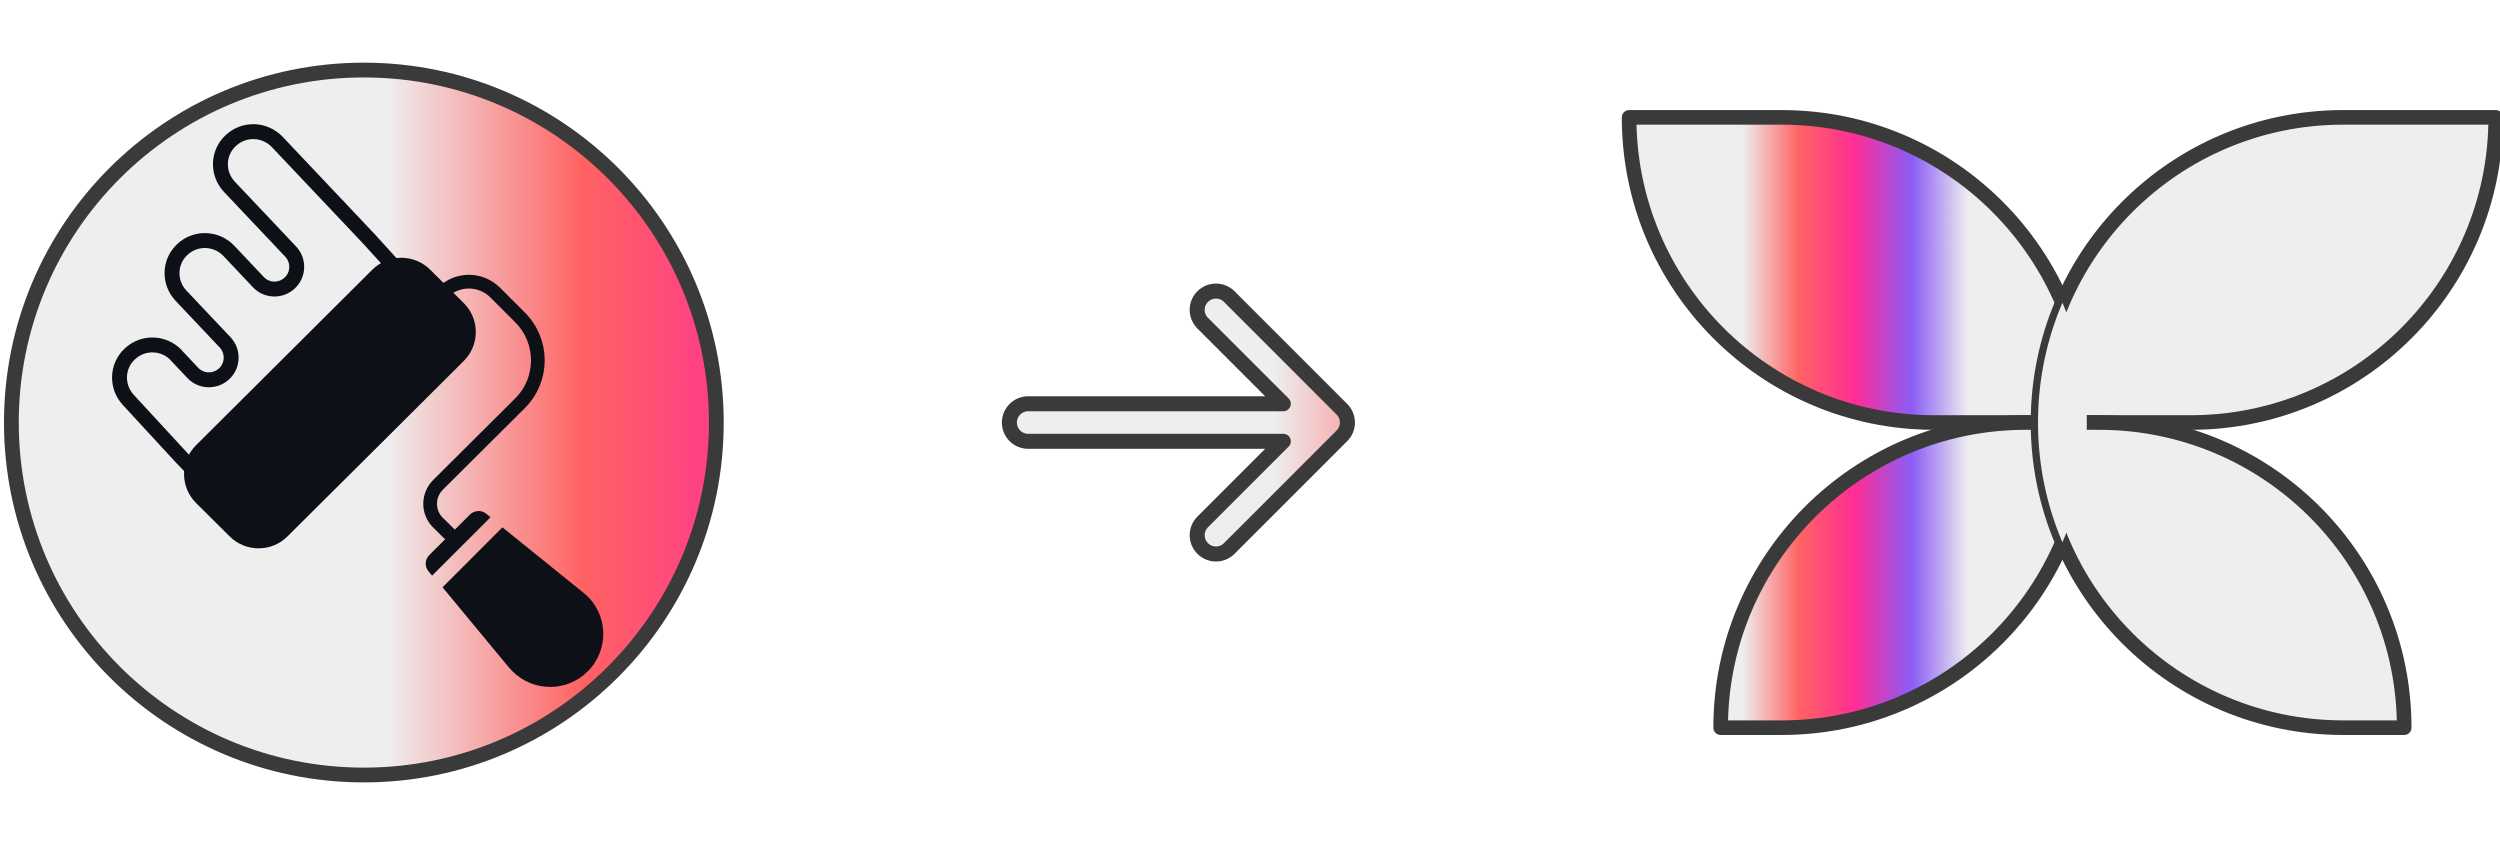
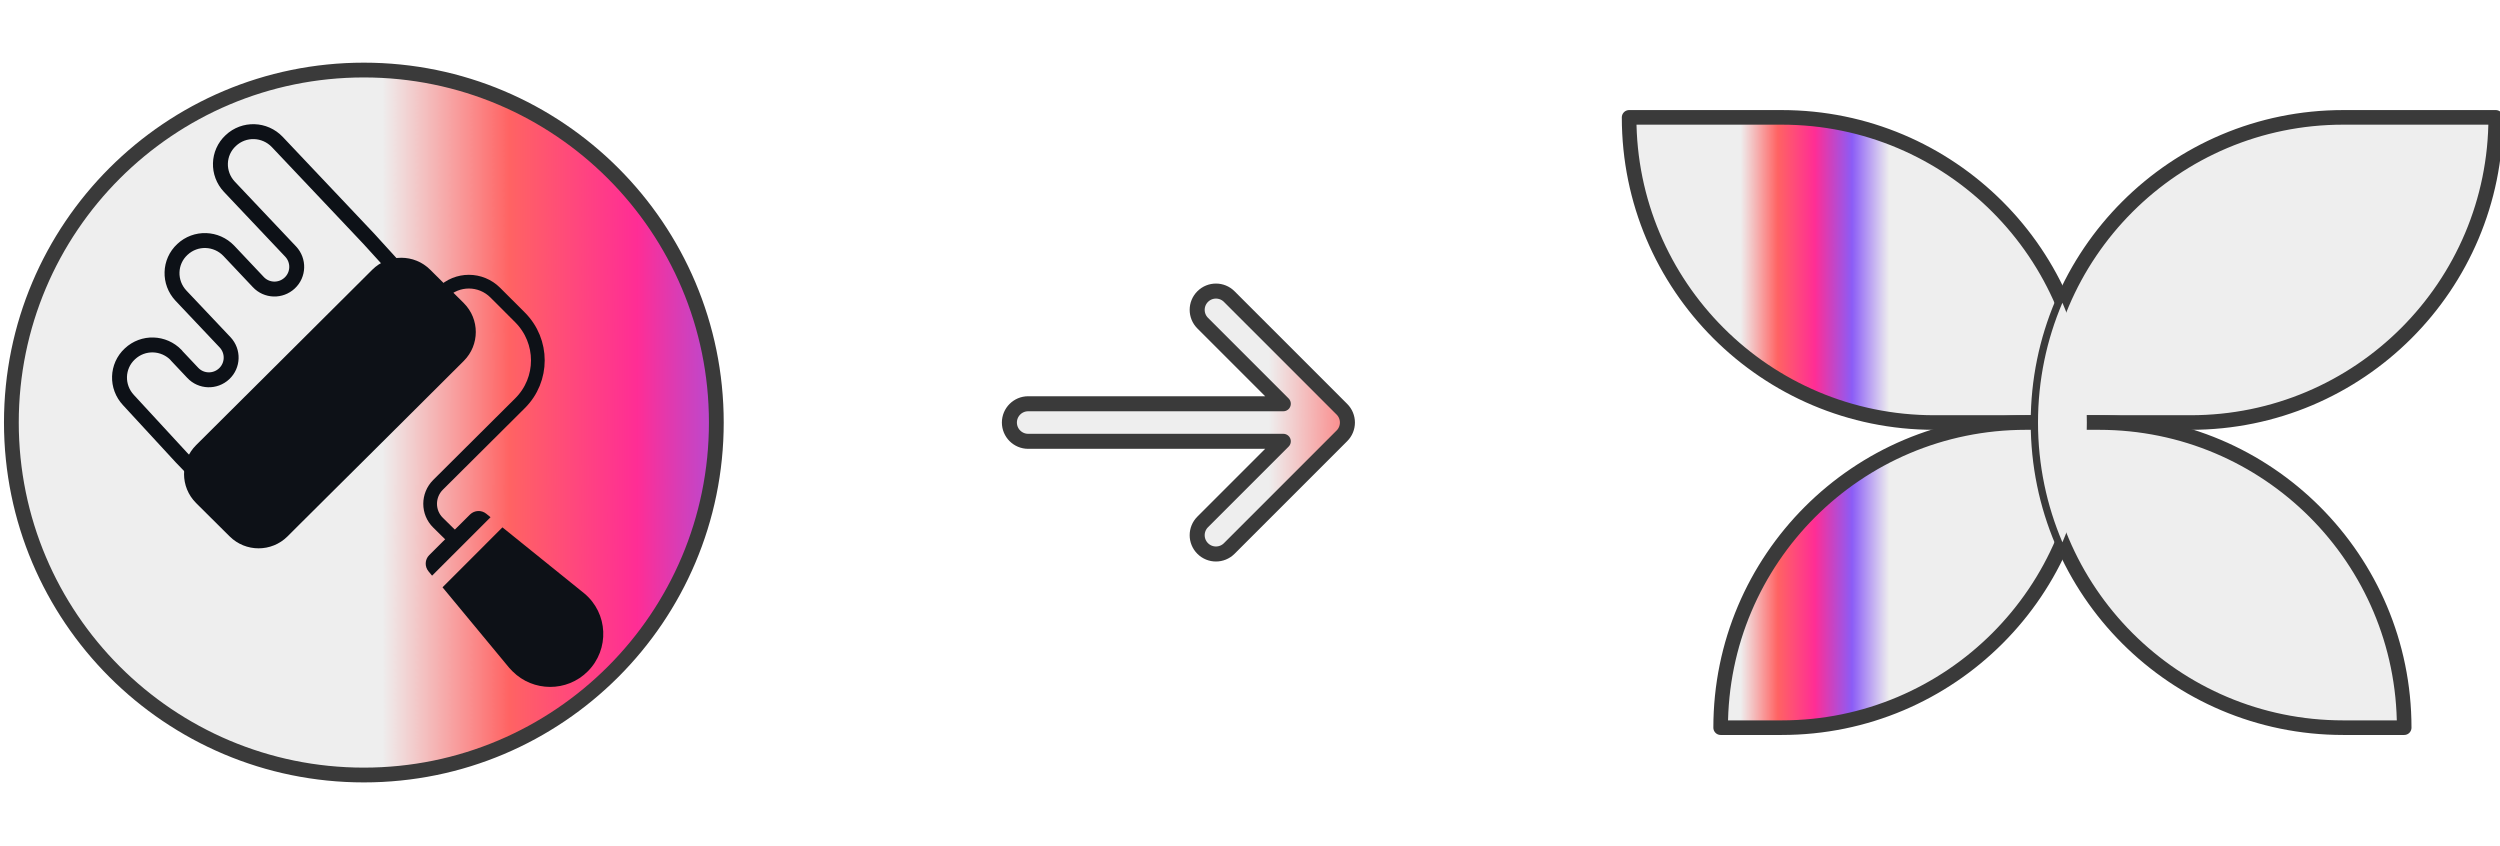
<svg xmlns="http://www.w3.org/2000/svg" width="213" height="72" viewBox="0 0 213 72" fill="none" role="img" aria-label="Renovate to Changesets">
  <defs>
-     <linearGradient id="logo-flow" gradientUnits="userSpaceOnUse" x1="-213" y1="36" x2="213" y2="36">
+     <linearGradient id="logo-flow" gradientUnits="userSpaceOnUse" x1="-280" y1="36" x2="280" y2="36">
      <stop offset="0" stop-color="#eeeeee" />
-       <stop offset="0.04" stop-color="#eeeeee" />
-       <stop offset="0.06" stop-color="#FF6363" />
-       <stop offset="0.08" stop-color="#FF2D95" />
-       <stop offset="0.10" stop-color="#8B5CF6" />
-       <stop offset="0.12" stop-color="#eeeeee" />
+       <stop offset="0.03" stop-color="#eeeeee" />
+       <stop offset="0.04" stop-color="#FF6363" />
+       <stop offset="0.05" stop-color="#FF2D95" />
+       <stop offset="0.06" stop-color="#8B5CF6" />
+       <stop offset="0.07" stop-color="#eeeeee" />
      <stop offset="0.5" stop-color="#eeeeee" />
-       <stop offset="0.54" stop-color="#eeeeee" />
-       <stop offset="0.56" stop-color="#FF6363" />
-       <stop offset="0.58" stop-color="#FF2D95" />
-       <stop offset="0.60" stop-color="#8B5CF6" />
-       <stop offset="0.62" stop-color="#eeeeee" />
+       <stop offset="0.53" stop-color="#eeeeee" />
+       <stop offset="0.54" stop-color="#FF6363" />
+       <stop offset="0.55" stop-color="#FF2D95" />
+       <stop offset="0.56" stop-color="#8B5CF6" />
+       <stop offset="0.57" stop-color="#eeeeee" />
      <stop offset="1" stop-color="#eeeeee" />
-       <animate attributeName="x1" values="-213;0" dur="4s" repeatCount="indefinite" />
-       <animate attributeName="x2" values="213;426" dur="4s" repeatCount="indefinite" />
+       <animate attributeName="x1" values="-280;0" dur="4s" repeatCount="indefinite" />
+       <animate attributeName="x2" values="280;560" dur="4s" repeatCount="indefinite" />
    </linearGradient>
  </defs>
  <g transform="translate(0 5) scale(1.9375)">
    <circle cx="16" cy="16" r="15.5" fill="url(#logo-flow)" stroke="#3a3a3a" stroke-width="0.65" />
    <g fill="none" transform="translate(1.71 1.435) scale(0.8864)">
      <path d="M6.818 13.093C6.199 12.444 5.172 12.405 4.514 13.025C3.855 13.635 3.826 14.661 4.446 15.32L7.07 18.166L7.612 18.728L17.749 8.833L16.374 7.322L14.883 5.744L11.824 2.51C11.204 1.862 10.178 1.823 9.519 2.443C8.861 3.053 8.832 4.079 9.452 4.737L12.492 7.952C12.908 8.397 12.889 9.094 12.443 9.51C11.998 9.927 11.301 9.907 10.885 9.462L9.423 7.913C8.803 7.264 7.777 7.226 7.118 7.845C6.46 8.455 6.431 9.481 7.051 10.14L9.239 12.454C9.655 12.899 9.636 13.596 9.19 14.013C8.745 14.429 8.048 14.41 7.631 13.964L6.818 13.102" stroke="#0d1117" stroke-width="0.74" stroke-linecap="round" stroke-linejoin="round" />
      <path d="M20.024 9.985C20.383 9.627 20.857 9.443 21.332 9.443C21.806 9.443 22.28 9.627 22.639 9.985L23.868 11.214C25.049 12.396 25.049 14.303 23.868 15.475L19.802 19.522C19.279 20.044 19.279 20.887 19.802 21.4L20.46 22.049" stroke="#0d1117" stroke-width="0.68" stroke-linecap="round" stroke-linejoin="round" />
      <path d="M12.25 13.645L8.058 17.818C7.409 18.466 7.409 19.512 8.058 20.161L8.222 20.325L9.723 21.816C10.372 22.465 11.427 22.465 12.076 21.816L12.686 21.206L14.535 19.367L15.813 18.098L17.875 16.046L20.819 13.112C21.467 12.463 21.467 11.418 20.819 10.769L19.153 9.113C18.505 8.465 17.449 8.465 16.8 9.113L12.25 13.645Z" fill="#0d1117" stroke="#0d1117" stroke-width="0.74" stroke-linecap="round" stroke-linejoin="round" />
      <path d="M19.511 24.024L22.406 21.129L22.193 20.955C21.951 20.761 21.612 20.78 21.39 20.993L19.366 23.007C19.143 23.23 19.134 23.578 19.327 23.811L19.502 24.024H19.511Z" fill="#0d1117" />
      <path d="M27.053 24.905L22.997 21.632L20.024 24.605L23.335 28.603C23.384 28.661 23.442 28.719 23.5 28.777C24.517 29.794 26.192 29.814 27.228 28.777C28.322 27.683 28.244 25.892 27.053 24.905Z" fill="#0d1117" />
    </g>
  </g>
  <path fill-rule="evenodd" clip-rule="evenodd" transform="translate(81.2 16.8) scale(1.6)" d="M13.293 5.293C13.683 4.902 14.317 4.902 14.707 5.293L20.707 11.293C20.895 11.48 21 11.735 21 12C21 12.265 20.895 12.52 20.707 12.707L14.707 18.707C14.317 19.098 13.683 19.098 13.293 18.707C12.902 18.317 12.902 17.683 13.293 17.293L17.586 13H4C3.448 13 3 12.552 3 12C3 11.448 3.448 11 4 11H17.586L13.293 6.707C12.902 6.317 12.902 5.683 13.293 5.293Z" fill="url(#logo-flow)" stroke="#3a3a3a" stroke-width="0.8" stroke-linejoin="round" />
  <g transform="translate(138.8 10) scale(0.5652174)">
    <path d="M68.997 45.998C68.997 20.594 48.403 0 22.999 0H0C0 25.404 20.594 45.998 45.998 45.998H68.997Z" fill="url(#logo-flow)" stroke="#3a3a3a" stroke-width="2.2" stroke-linejoin="round" />
    <path d="M68.997 45.998C68.997 71.402 48.403 91.996 22.999 91.996H13.799C13.799 66.592 34.393 45.998 59.797 45.998L68.997 45.998Z" fill="url(#logo-flow)" stroke="#3a3a3a" stroke-width="2.2" stroke-linejoin="round" />
    <path d="M61.637 45.998C61.637 20.594 82.231 0 107.635 0H130.634C130.634 25.404 110.04 45.998 84.636 45.998H61.637Z" fill="url(#logo-flow)" stroke="#3a3a3a" stroke-width="2.2" stroke-linejoin="round" />
    <path d="M61.637 45.998C61.637 71.402 82.231 91.996 107.635 91.996H116.835C116.835 66.592 96.241 45.998 70.837 45.998L61.637 45.998Z" fill="url(#logo-flow)" stroke="#3a3a3a" stroke-width="2.2" stroke-linejoin="round" />
    <path d="M65.317 27.94C67.686 33.484 68.997 39.588 68.997 45.998C68.997 52.408 67.686 58.511 65.317 64.055C62.948 58.511 61.637 52.408 61.637 45.998C61.637 39.588 62.948 33.484 65.317 27.94Z" fill="url(#logo-flow)" />
  </g>
</svg>
